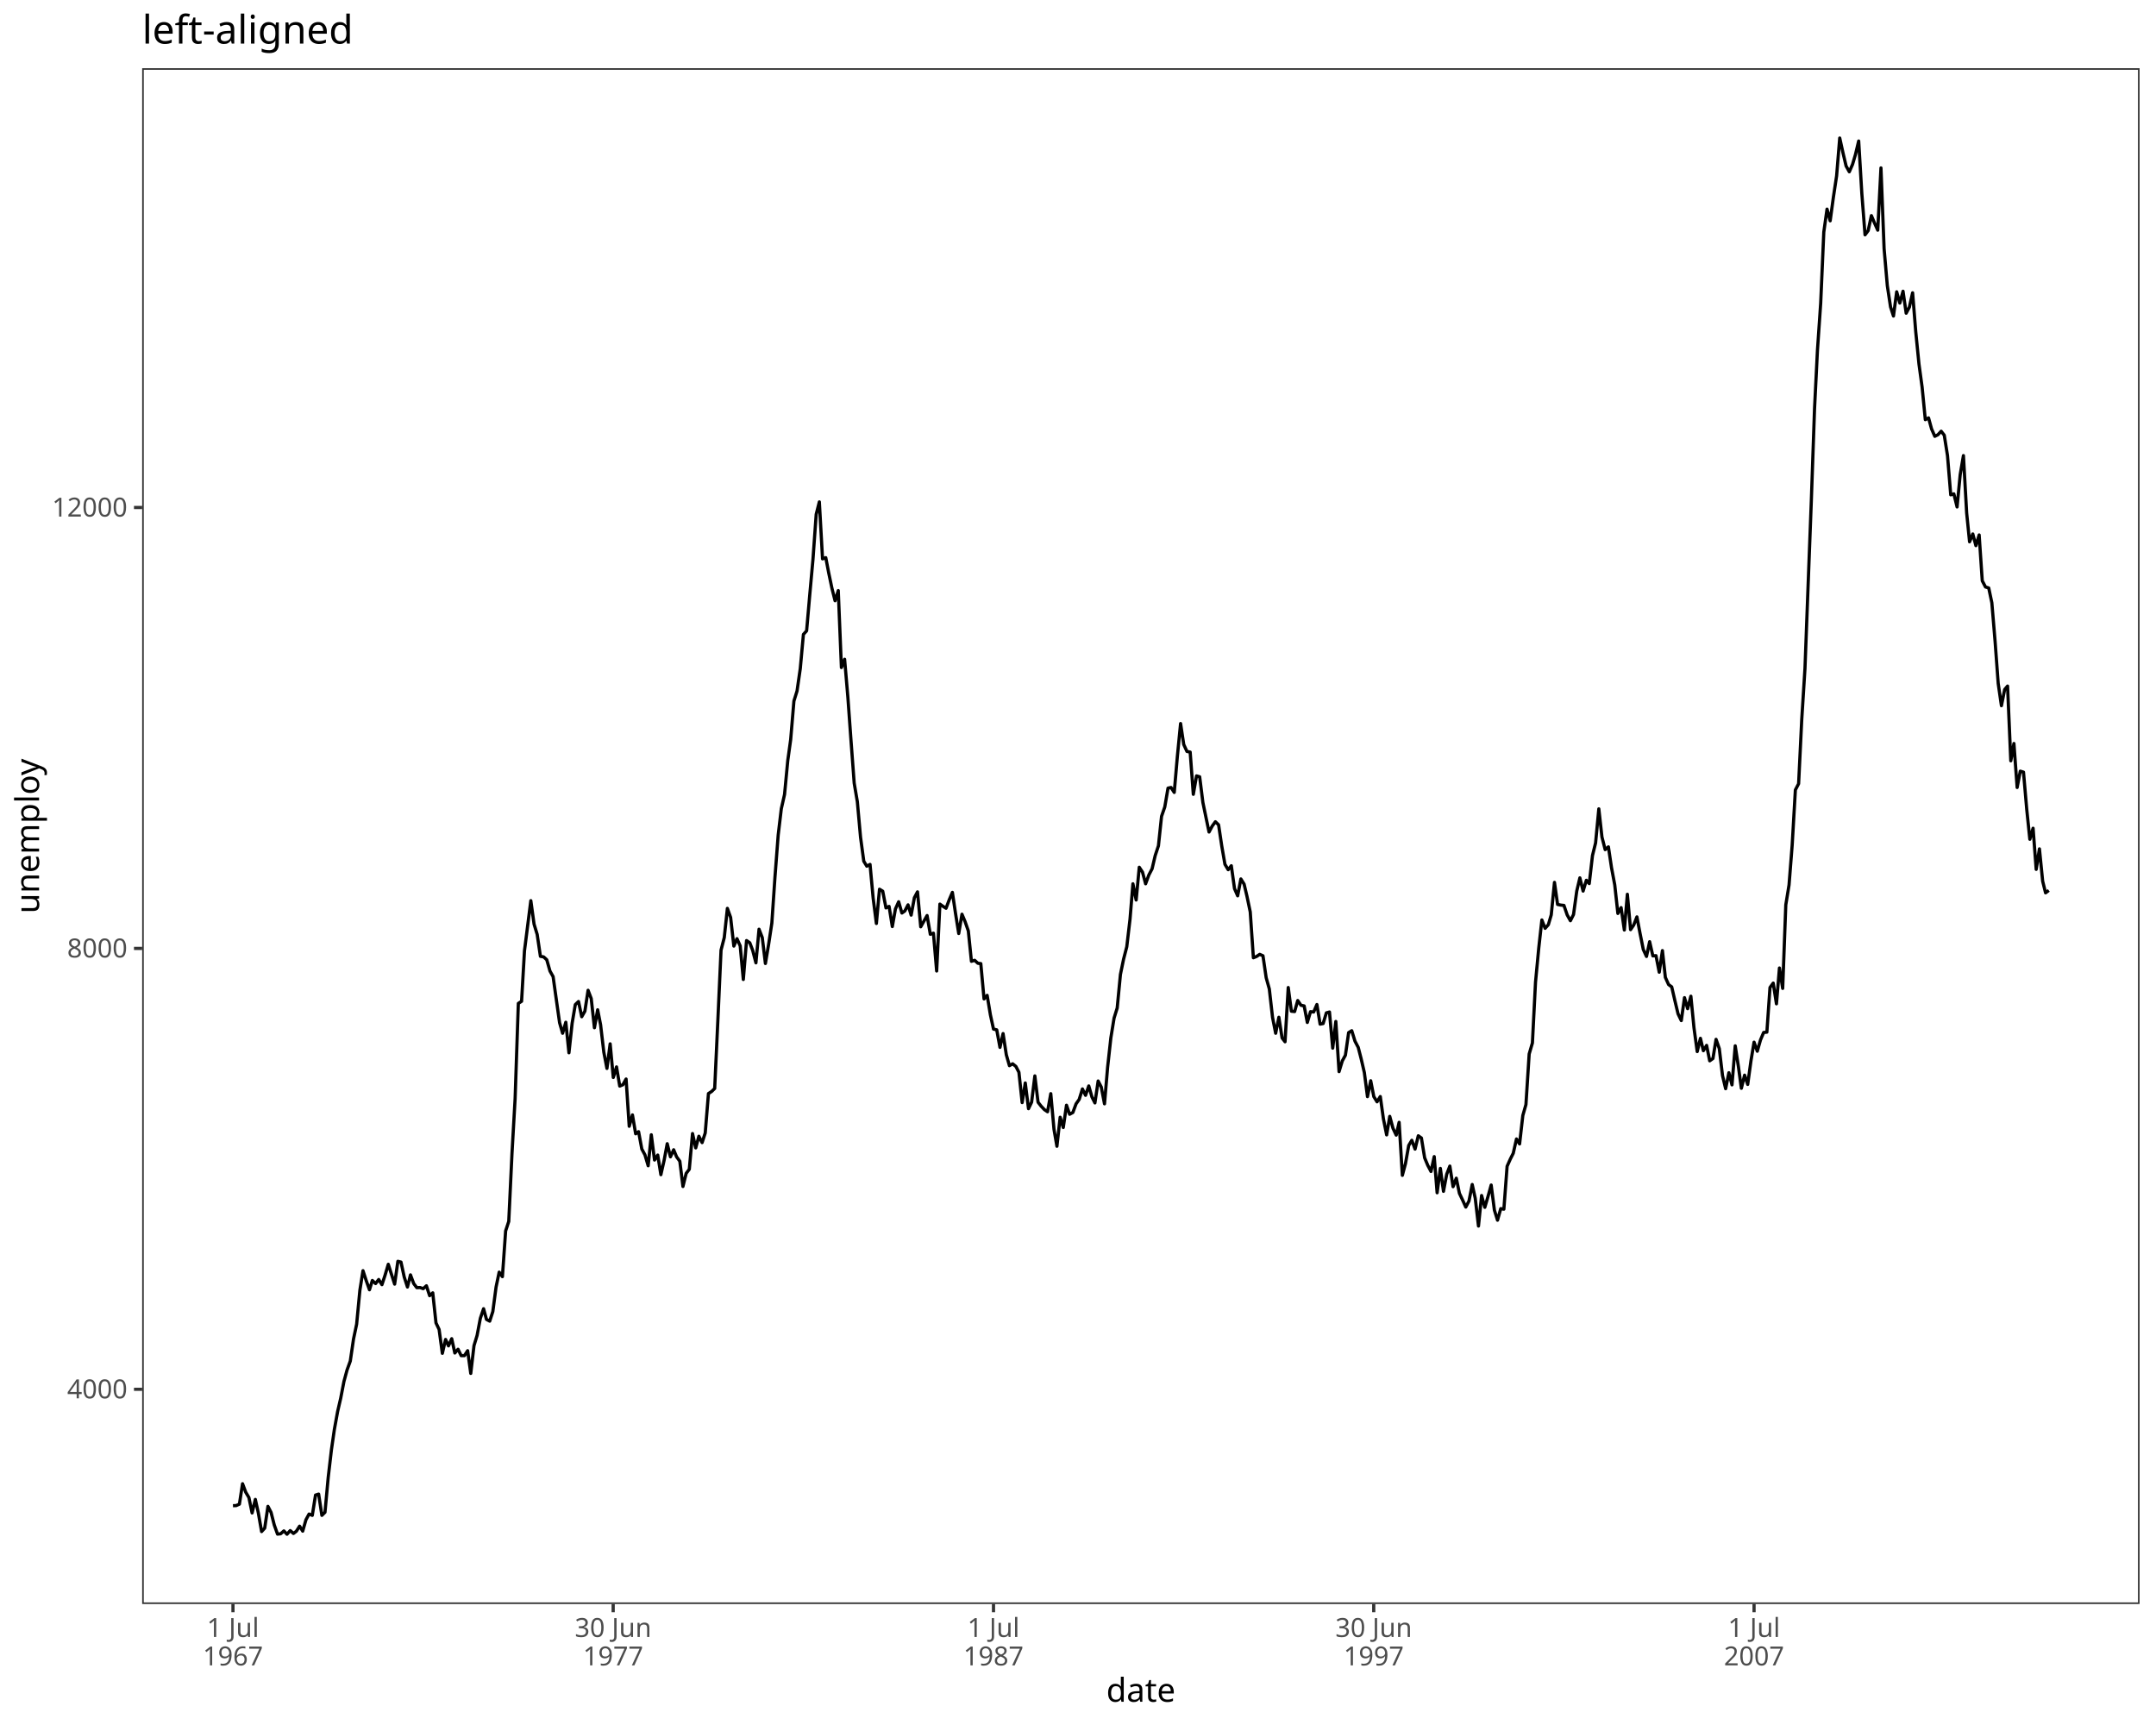
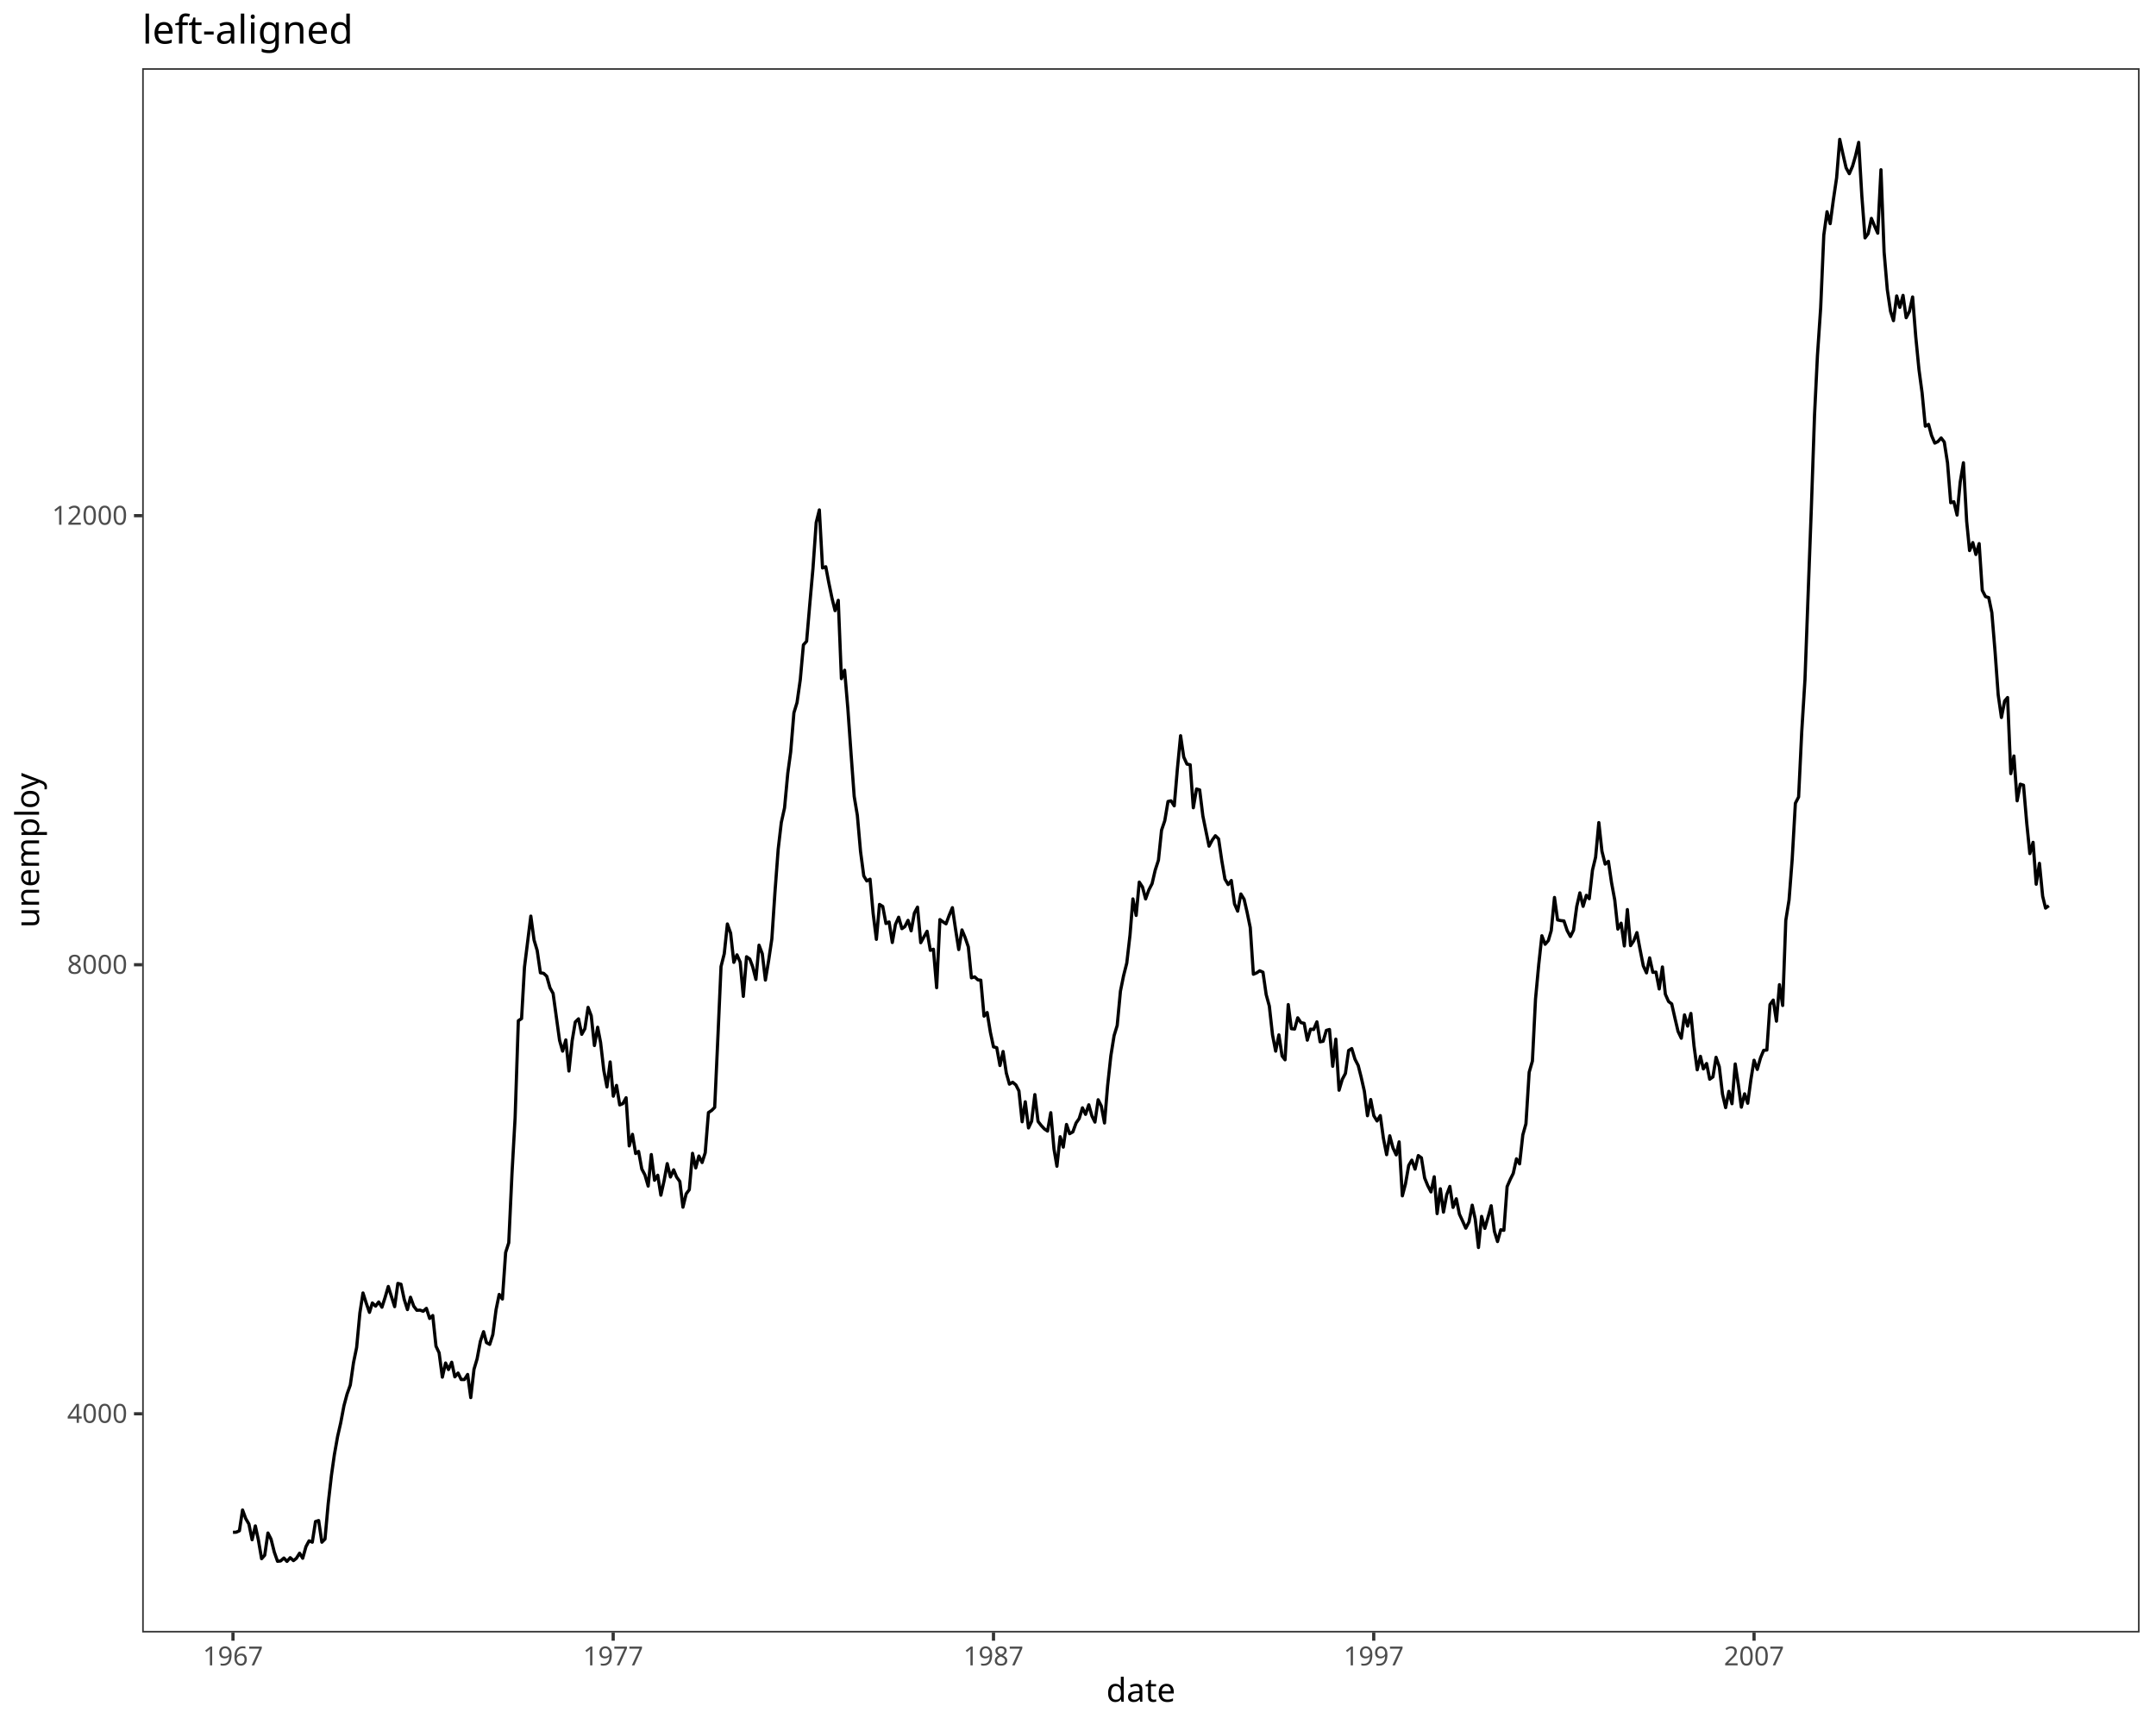
<svg xmlns="http://www.w3.org/2000/svg" class="svglite" data-engine-version="2.0" width="720.00pt" height="576.00pt" viewBox="0 0 720.00 576.00">
  <defs>
    <style type="text/css">
    .svglite line, .svglite polyline, .svglite polygon, .svglite path, .svglite rect, .svglite circle {
      fill: none;
      stroke: #000000;
      stroke-linecap: round;
      stroke-linejoin: round;
      stroke-miterlimit: 10.00;
    }
  </style>
  </defs>
  <rect width="100%" height="100%" style="stroke: none; fill: #FFFFFF;" />
  <defs>
    <clipPath id="cpMC4wMHw3MjAuMDB8MC4wMHw1NzYuMDA=">
      <rect x="0.00" y="0.00" width="720.00" height="576.00" />
    </clipPath>
  </defs>
  <g clip-path="url(#cpMC4wMHw3MjAuMDB8MC4wMHw1NzYuMDA=)">
    <rect x="0.00" y="0.00" width="720.00" height="576.00" style="stroke-width: 1.07; stroke: #FFFFFF; fill: #FFFFFF;" />
  </g>
  <defs>
-     <clipPath id="cpNDcuNDh8NzE0LjUyfDIyLjc4fDUzNS42MQ==">
-       <rect x="47.48" y="22.78" width="667.04" height="512.83" />
+     <clipPath id="cpNDcuNDh8NzE0LjUyfDIyLjc4fDU0NS4xMQ==">
+       <rect x="47.48" y="22.78" width="667.04" height="522.33" />
    </clipPath>
  </defs>
-   <g clip-path="url(#cpNDcuNDh8NzE0LjUyfDIyLjc4fDUzNS42MQ==)">
-     <rect x="47.48" y="22.78" width="667.04" height="512.83" style="stroke-width: 1.07; stroke: none; fill: #FFFFFF;" />
-     <polyline points="77.80,502.77 78.88,502.73 79.95,502.25 81.00,495.44 82.07,498.28 83.12,500.04 84.19,505.19 85.27,500.67 86.28,505.23 87.36,511.41 88.40,510.27 89.48,502.99 90.52,505.01 91.60,509.24 92.68,512.26 93.72,512.15 94.80,511.19 95.84,512.30 96.92,511.08 98.00,512.04 98.97,511.30 100.05,509.61 101.09,511.27 102.17,507.48 103.21,505.56 104.29,506.00 105.37,499.23 106.41,498.90 107.49,506.00 108.53,504.97 109.61,493.31 110.69,484.03 111.66,477.33 112.74,471.37 113.78,466.88 114.86,461.29 115.90,457.46 116.98,454.48 118.06,447.12 119.10,442.15 120.18,430.85 121.22,424.30 122.30,427.61 123.38,430.67 124.35,427.57 125.43,428.60 126.47,427.24 127.55,428.97 128.59,425.81 129.67,422.16 130.75,425.55 131.79,428.79 132.87,421.17 133.91,421.43 134.99,426.40 136.07,429.75 137.08,425.70 138.16,428.60 139.20,429.97 140.28,429.93 141.32,430.30 142.40,429.34 143.48,432.65 144.52,431.70 145.60,441.74 146.64,443.92 147.72,451.90 148.80,447.26 149.77,449.40 150.85,447.01 151.89,451.79 152.97,450.54 154.01,452.67 155.09,452.67 156.17,451.02 157.21,458.60 158.29,449.33 159.33,445.90 160.41,440.20 161.49,437.00 162.46,440.57 163.54,441.15 164.58,437.95 165.66,429.78 166.70,424.78 167.78,426.29 168.86,411.01 169.90,407.85 170.98,385.14 172.02,366.88 173.10,335.05 174.18,334.35 175.15,317.49 176.23,308.95 177.27,300.75 178.35,308.58 179.39,312.01 180.47,319.33 181.55,319.52 182.59,320.47 183.67,324.26 184.71,326.10 185.79,333.83 186.87,341.49 187.88,345.02 188.95,341.34 190.00,351.54 191.07,341.64 192.12,335.45 193.20,334.42 194.27,339.50 195.32,337.66 196.39,330.67 197.44,333.43 198.51,343.18 199.59,337.18 200.57,342.19 201.64,351.31 202.69,356.76 203.76,348.55 204.81,359.78 205.89,356.25 206.96,362.65 208.01,362.21 209.08,360.30 210.13,376.08 211.21,372.29 212.28,378.59 213.26,377.89 214.33,383.67 215.38,385.62 216.46,389.26 217.50,378.92 218.58,387.35 219.65,385.69 220.70,392.24 221.78,387.46 222.82,381.90 223.90,386.28 224.97,383.92 225.95,386.28 227.03,387.75 228.07,396.18 229.15,391.80 230.19,390.44 231.27,378.51 232.34,383.30 233.39,379.40 234.47,381.53 235.51,378.33 236.59,365.15 237.66,364.45 238.67,363.46 239.75,340.31 240.79,317.27 241.87,313.07 242.91,303.32 243.99,306.34 245.07,315.91 246.11,313.44 247.19,315.84 248.23,327.06 249.31,314.07 250.39,314.80 251.36,317.34 252.44,321.50 253.48,310.28 254.56,313.07 255.61,321.72 256.68,315.36 257.76,308.22 258.80,292.91 259.88,278.81 260.92,270.05 262.00,265.27 263.08,253.93 264.05,246.94 265.13,234.09 266.17,230.74 267.25,223.27 268.30,211.83 269.37,210.65 270.45,198.28 271.49,186.80 272.57,171.74 273.62,167.59 274.69,186.61 275.77,186.21 276.74,191.25 277.82,196.40 278.87,200.60 279.94,197.21 280.99,222.90 282.06,220.14 283.14,232.69 284.19,247.23 285.26,261.51 286.31,267.69 287.38,279.58 288.46,287.57 289.47,289.23 290.55,288.64 291.59,299.90 292.67,308.36 293.71,296.92 294.79,297.58 295.87,303.17 296.91,302.66 297.99,309.39 299.03,303.51 300.11,301.11 301.19,304.87 302.16,304.20 303.24,302.14 304.28,305.57 305.36,299.75 306.40,297.80 307.48,309.47 308.56,307.55 309.60,305.71 310.68,311.97 311.72,311.60 312.80,324.23 313.88,301.89 314.85,302.59 315.93,303.28 316.97,300.52 318.05,297.98 319.09,304.94 320.17,311.71 321.25,305.27 322.29,307.74 323.37,310.83 324.41,320.99 325.49,320.66 326.57,321.65 327.54,321.76 328.62,333.54 329.66,332.36 330.74,338.84 331.78,343.62 332.86,343.88 333.94,349.73 334.98,345.13 336.06,352.20 337.10,355.84 338.18,355.22 339.26,356.10 340.27,358.05 341.35,368.17 342.39,361.62 343.47,370.20 344.51,368.02 345.59,359.26 346.66,368.06 347.71,369.39 348.79,370.53 349.83,371.23 350.91,365.19 351.98,377.08 352.96,382.75 354.04,373.07 355.08,376.49 356.16,369.05 357.20,372.07 358.28,371.48 359.36,368.58 360.40,367.10 361.48,363.61 362.52,365.74 363.60,362.61 364.67,366.33 365.65,368.28 366.73,360.96 367.77,362.98 368.85,368.58 369.89,356.36 370.97,346.57 372.05,339.94 373.09,336.59 374.17,325.37 375.21,320.33 376.29,316.13 377.37,306.93 378.34,295.11 379.42,300.52 380.46,289.59 381.54,291.21 382.58,295.11 383.66,292.17 384.74,290.11 385.78,285.69 386.86,282.42 387.90,272.59 388.98,269.46 390.06,263.17 391.06,262.95 392.14,264.60 393.19,252.49 394.26,241.60 395.31,248.59 396.38,250.91 397.46,251.13 398.51,265.23 399.58,259.08 400.63,259.38 401.70,267.92 402.78,273.14 403.76,277.82 404.83,275.83 405.88,274.39 406.95,275.42 408.00,282.45 409.07,288.60 410.15,290.40 411.20,289.08 412.27,296.73 413.32,299.13 414.39,293.49 415.47,295.22 416.45,299.38 417.52,304.50 418.57,319.81 419.64,319.37 420.69,318.67 421.77,319.15 422.84,326.47 423.89,330.23 424.96,339.68 426.01,345.02 427.08,339.68 428.16,346.60 429.14,347.86 430.21,329.75 431.26,337.66 432.34,337.77 433.38,334.09 434.46,335.67 435.53,335.89 436.58,341.41 437.65,337.81 438.70,337.92 439.78,335.42 440.85,341.97 441.86,341.78 442.94,338.21 443.98,337.92 445.06,349.99 446.10,341.08 447.18,357.83 448.26,354.26 449.30,352.35 450.38,344.80 451.42,344.17 452.50,347.67 453.58,349.73 454.55,353.49 455.63,358.16 456.67,366.18 457.75,360.88 458.79,366.18 459.87,367.91 460.95,366.15 461.99,373.58 463.07,378.95 464.11,372.77 465.19,376.75 466.27,379.03 467.24,374.76 468.32,392.46 469.36,388.56 470.44,382.49 471.48,380.76 472.56,383.70 473.64,379.25 474.68,379.99 475.76,386.61 476.80,389.11 477.88,391.17 478.96,386.21 479.93,398.28 481.01,390.14 482.05,397.80 483.13,392.09 484.18,389.37 485.25,396.25 486.33,393.42 487.37,398.46 488.45,400.74 489.50,403.06 490.57,401.04 491.65,395.52 492.66,400.12 493.74,409.39 494.78,399.20 495.86,403.14 496.90,399.60 497.98,395.70 499.06,404.09 500.10,407.44 501.18,403.58 502.22,403.76 503.30,389.44 504.38,387.02 505.35,385.10 506.43,380.32 507.47,381.97 508.55,372.48 509.59,368.83 510.67,351.94 511.75,348.26 512.79,327.94 513.87,316.57 514.91,307.19 515.99,309.98 517.07,308.77 518.04,305.49 519.12,294.64 520.16,302.00 521.24,302.22 522.28,302.33 523.36,305.49 524.44,307.44 525.48,305.38 526.56,297.54 527.60,293.13 528.68,297.54 529.76,293.94 530.73,295.04 531.81,285.69 532.85,281.46 533.93,270.09 534.97,279.47 536.05,283.70 537.13,282.78 538.17,289.74 539.25,295.48 540.29,305.01 541.37,303.06 542.45,310.54 543.46,298.61 544.53,310.42 545.58,308.88 546.65,306.16 547.70,311.68 548.78,317.05 549.85,319.37 550.90,314.44 551.97,319.18 553.02,319.11 554.10,324.63 555.17,317.42 556.15,326.36 557.22,328.75 558.27,329.53 559.35,334.20 560.39,338.54 561.47,340.79 562.54,333.13 563.59,336.81 564.67,332.65 565.71,343.22 566.79,351.13 567.86,346.71 568.84,350.84 569.92,349.07 570.96,354.22 572.04,353.45 573.08,347.05 574.16,350.14 575.23,359.12 576.28,363.53 577.36,358.20 578.40,362.25 579.48,349.22 580.55,356.17 581.53,363.39 582.61,359.01 583.65,362.10 584.73,354.26 585.77,348.00 586.85,351.02 587.93,347.23 588.97,344.76 590.05,344.65 591.09,329.75 592.17,328.27 593.25,335.19 594.25,323.23 595.33,330.04 596.37,302.14 597.45,295.52 598.50,282.20 599.57,263.76 600.65,261.70 601.69,240.35 602.77,223.27 603.81,195.74 604.89,167.33 605.97,136.41 606.94,116.98 608.02,101.26 609.06,77.49 610.14,69.83 611.19,73.73 612.26,65.89 613.34,58.72 614.38,46.09 615.46,50.99 616.51,55.44 617.58,57.36 618.66,54.89 619.63,51.61 620.71,47.09 621.76,64.61 622.83,78.41 623.88,77.01 624.95,72.00 626.03,74.54 627.08,76.86 628.15,56.07 629.20,83.05 630.27,95.38 631.35,102.48 632.33,105.53 633.40,97.44 634.45,101.19 635.52,97.25 636.57,104.58 637.64,102.55 638.72,97.77 639.77,110.80 640.84,121.54 641.89,129.24 642.96,140.13 644.04,139.54 645.05,143.22 646.13,145.69 647.17,145.17 648.25,143.99 649.29,145.32 650.37,152.13 651.45,165.23 652.49,164.90 653.57,169.28 654.61,158.50 655.69,152.13 656.77,171.30 657.74,180.91 658.82,178.30 659.86,182.20 660.94,178.63 661.98,193.94 663.06,196.00 664.14,196.33 665.18,201.26 666.26,214.11 667.30,228.20 668.38,235.64 669.46,230.23 670.43,229.09 671.51,254.04 672.55,248.26 673.63,262.95 674.67,257.50 675.75,257.83 676.83,270.23 677.87,280.24 678.95,276.56 679.99,290.29 681.07,283.45 682.15,294.23 683.12,298.13 684.20,297.32 " style="stroke-width: 1.07; stroke-linecap: butt;" />
-     <rect x="47.48" y="22.78" width="667.04" height="512.83" style="stroke-width: 1.07; stroke: #333333;" />
+   <g clip-path="url(#cpNDcuNDh8NzE0LjUyfDIyLjc4fDU0NS4xMQ==)">
+     <rect x="47.48" y="22.78" width="667.04" height="522.33" style="stroke-width: 1.07; stroke: none; fill: #FFFFFF;" />
+     <polyline points="77.80,511.66 78.88,511.62 79.95,511.14 81.00,504.20 82.07,507.09 83.12,508.89 84.19,514.14 85.27,509.52 86.28,514.17 87.36,520.47 88.40,519.31 89.48,511.89 90.52,513.95 91.60,518.26 92.68,521.33 93.72,521.22 94.80,520.25 95.84,521.37 96.92,520.13 98.00,521.11 98.97,520.36 100.05,518.63 101.09,520.32 102.17,516.46 103.21,514.51 104.29,514.96 105.37,508.06 106.41,507.73 107.49,514.96 108.53,513.91 109.61,502.03 110.69,492.58 111.66,485.76 112.74,479.68 113.78,475.11 114.86,469.41 115.90,465.52 116.98,462.48 118.06,454.98 119.10,449.92 120.18,438.41 121.22,431.74 122.30,435.11 123.38,438.22 124.35,435.08 125.43,436.13 126.47,434.74 127.55,436.50 128.59,433.28 129.67,429.57 130.75,433.01 131.79,436.31 132.87,428.55 133.91,428.82 134.99,433.88 136.07,437.29 137.08,433.16 138.16,436.13 139.20,437.51 140.28,437.47 141.32,437.85 142.40,436.88 143.48,440.25 144.52,439.27 145.60,449.51 146.64,451.72 147.72,459.85 148.80,455.13 149.77,457.31 150.85,454.87 151.89,459.74 152.97,458.47 154.01,460.64 155.09,460.64 156.17,458.95 157.21,466.68 158.29,457.23 159.33,453.74 160.41,447.93 161.49,444.67 162.46,448.31 163.54,448.91 164.58,445.65 165.66,437.32 166.70,432.23 167.78,433.76 168.86,418.21 169.90,414.98 170.98,391.85 172.02,373.26 173.10,340.83 174.18,340.12 175.15,322.95 176.23,314.26 177.27,305.90 178.35,313.88 179.39,317.37 180.47,324.83 181.55,325.01 182.59,325.99 183.67,329.85 184.71,331.72 185.79,339.60 186.87,347.39 187.88,350.99 188.95,347.24 190.00,357.63 191.07,347.54 192.12,341.25 193.20,340.20 194.27,345.37 195.32,343.50 196.39,336.37 197.44,339.18 198.51,349.12 199.59,343.01 200.57,348.11 201.64,357.40 202.69,362.95 203.76,354.59 204.81,366.03 205.89,362.43 206.96,368.95 208.01,368.50 209.08,366.55 210.13,382.63 211.21,378.77 212.28,385.18 213.26,384.47 214.33,390.35 215.38,392.34 216.46,396.05 217.50,385.52 218.58,394.10 219.65,392.42 220.70,399.09 221.78,394.22 222.82,388.55 223.90,393.02 224.97,390.62 225.95,393.02 227.03,394.52 228.07,403.10 229.15,398.64 230.19,397.25 231.27,385.11 232.34,389.98 233.39,386.01 234.47,388.18 235.51,384.92 236.59,371.50 237.66,370.79 238.67,369.77 239.75,346.19 240.79,322.73 241.87,318.45 242.91,308.52 243.99,311.59 245.07,321.34 246.11,318.83 247.19,321.27 248.23,332.70 249.31,319.47 250.39,320.22 251.36,322.80 252.44,327.04 253.48,315.61 254.56,318.45 255.61,327.26 256.68,320.78 257.76,313.51 258.80,297.91 259.88,283.55 260.92,274.63 262.00,269.76 263.08,258.21 264.05,251.09 265.13,238.01 266.17,234.60 267.25,226.99 268.30,215.33 269.37,214.13 270.45,201.53 271.49,189.84 272.57,174.51 273.62,170.27 274.69,189.65 275.77,189.24 276.74,194.37 277.82,199.62 278.87,203.90 279.94,200.45 280.99,226.61 282.06,223.80 283.14,236.58 284.19,251.39 285.26,265.94 286.31,272.23 287.38,284.34 288.46,292.48 289.47,294.16 290.55,293.56 291.59,305.03 292.67,313.66 293.71,302.00 294.79,302.67 295.87,308.37 296.91,307.85 297.99,314.71 299.03,308.71 300.11,306.27 301.19,310.09 302.16,309.42 303.24,307.32 304.28,310.81 305.36,304.88 306.40,302.90 307.48,314.78 308.56,312.83 309.60,310.96 310.68,317.33 311.72,316.96 312.80,329.81 313.88,307.06 314.85,307.77 315.93,308.48 316.97,305.67 318.05,303.08 319.09,310.17 320.17,317.07 321.25,310.51 322.29,313.02 323.37,316.17 324.41,326.51 325.49,326.18 326.57,327.19 327.54,327.30 328.62,339.30 329.66,338.10 330.74,344.70 331.78,349.57 332.86,349.83 333.94,355.79 334.98,351.11 336.06,358.30 337.10,362.01 338.18,361.38 339.26,362.28 340.27,364.26 341.35,374.57 342.39,367.90 343.47,376.63 344.51,374.42 345.59,365.50 346.66,374.46 347.71,375.81 348.79,376.97 349.83,377.68 350.91,371.54 351.98,383.64 352.96,389.42 354.04,379.56 355.08,383.04 356.16,375.47 357.20,378.55 358.28,377.95 359.36,374.98 360.40,373.49 361.48,369.92 362.52,372.10 363.60,368.91 364.67,372.70 365.65,374.68 366.73,367.22 367.77,369.29 368.85,374.98 369.89,362.54 370.97,352.57 372.05,345.82 373.09,342.41 374.17,330.98 375.21,325.84 376.29,321.57 377.37,312.19 378.34,300.16 379.42,305.67 380.46,294.54 381.54,296.19 382.58,300.16 383.66,297.16 384.74,295.06 385.78,290.56 386.86,287.23 387.90,277.22 388.98,274.03 390.06,267.62 391.06,267.40 392.14,269.08 393.19,256.75 394.26,245.66 395.31,252.78 396.38,255.14 397.46,255.36 398.51,269.72 399.58,263.46 400.63,263.76 401.70,272.46 402.78,277.78 403.76,282.54 404.83,280.52 405.88,279.06 406.95,280.11 408.00,287.27 409.07,293.53 410.15,295.36 411.20,294.01 412.27,301.81 413.32,304.25 414.39,298.51 415.47,300.27 416.45,304.51 417.52,309.72 418.57,325.31 419.64,324.86 420.69,324.15 421.77,324.64 422.84,332.10 423.89,335.92 424.96,345.56 426.01,350.99 427.08,345.56 428.16,352.60 429.14,353.88 430.21,335.44 431.26,343.50 432.34,343.61 433.38,339.86 434.46,341.47 435.53,341.70 436.58,347.32 437.65,343.65 438.70,343.76 439.78,341.21 440.85,347.88 441.86,347.69 442.94,344.06 443.98,343.76 445.06,356.05 446.10,346.98 447.18,364.04 448.26,360.40 449.30,358.45 450.38,350.77 451.42,350.13 452.50,353.69 453.58,355.79 454.55,359.61 455.63,364.38 456.67,372.55 457.75,367.15 458.79,372.55 459.87,374.31 460.95,372.51 461.99,380.08 463.07,385.56 464.11,379.26 465.19,383.31 466.27,385.63 467.24,381.28 468.32,399.31 469.36,395.34 470.44,389.15 471.48,387.39 472.56,390.39 473.64,385.86 474.68,386.61 475.76,393.35 476.80,395.90 477.88,398.00 478.96,392.94 479.93,405.24 481.01,396.95 482.05,404.75 483.13,398.94 484.18,396.16 485.25,403.17 486.33,400.29 487.37,405.42 488.45,407.75 489.50,410.11 490.57,408.05 491.65,402.42 492.66,407.11 493.74,416.56 494.78,406.17 495.86,410.18 496.90,406.59 497.98,402.61 499.06,411.16 500.10,414.57 501.18,410.63 502.22,410.82 503.30,396.24 504.38,393.77 505.35,391.82 506.43,386.94 507.47,388.63 508.55,378.96 509.59,375.25 510.67,358.04 511.75,354.29 512.79,333.60 513.87,322.02 514.91,312.46 515.99,315.31 517.07,314.07 518.04,310.73 519.12,299.67 520.16,307.17 521.24,307.40 522.28,307.51 523.36,310.73 524.44,312.72 525.48,310.62 526.56,302.64 527.60,298.14 528.68,302.64 529.76,298.96 530.73,300.09 531.81,290.56 532.85,286.25 533.93,274.67 534.97,284.23 536.05,288.54 537.13,287.60 538.17,294.69 539.25,300.54 540.29,310.24 541.37,308.26 542.45,315.87 543.46,303.72 544.53,315.76 545.58,314.18 546.65,311.41 547.70,317.03 548.78,322.50 549.85,324.86 550.90,319.84 551.97,324.68 553.02,324.60 554.10,330.23 555.17,322.88 556.15,331.99 557.22,334.42 558.27,335.21 559.35,339.97 560.39,344.40 561.47,346.68 562.54,338.88 563.59,342.63 564.67,338.40 565.71,349.16 566.79,357.22 567.86,352.72 568.84,356.92 569.92,355.12 570.96,360.36 572.04,359.58 573.08,353.05 574.16,356.20 575.23,365.35 576.28,369.85 577.36,364.41 578.40,368.54 579.48,355.27 580.55,362.35 581.53,369.70 582.61,365.24 583.65,368.39 584.73,360.40 585.77,354.03 586.85,357.10 587.93,353.24 588.97,350.73 590.05,350.62 591.09,335.44 592.17,333.94 593.25,340.98 594.25,328.80 595.33,335.74 596.37,307.32 597.45,300.57 598.50,287.00 599.57,268.22 600.65,266.12 601.69,244.38 602.77,226.99 603.81,198.95 604.89,170.01 605.97,138.52 606.94,118.73 608.02,102.72 609.06,78.50 610.14,70.70 611.19,74.68 612.26,66.69 613.34,59.38 614.38,46.53 615.46,51.51 616.51,56.05 617.58,58.00 618.66,55.49 619.63,52.15 620.71,47.54 621.76,65.38 622.83,79.44 623.88,78.01 624.95,72.92 626.03,75.50 627.08,77.86 628.15,56.68 629.20,84.16 630.27,96.72 631.35,103.96 632.33,107.07 633.40,98.82 634.45,102.64 635.52,98.63 636.57,106.09 637.64,104.03 638.72,99.16 639.77,112.43 640.84,123.37 641.89,131.21 642.96,142.30 644.04,141.70 645.05,145.45 646.13,147.96 647.17,147.44 648.25,146.24 649.29,147.59 650.37,154.52 651.45,167.87 652.49,167.53 653.57,171.99 654.61,161.01 655.69,154.52 656.77,174.06 657.74,183.84 658.82,181.18 659.86,185.15 660.94,181.52 661.98,197.11 663.06,199.21 664.14,199.55 665.18,204.57 666.26,217.65 667.30,232.01 668.38,239.58 669.46,234.07 670.43,232.91 671.51,258.33 672.55,252.44 673.63,267.40 674.67,261.85 675.75,262.19 676.83,274.82 677.87,285.02 678.95,281.27 679.99,295.25 681.07,288.28 682.15,299.26 683.12,303.23 684.20,302.41 " style="stroke-width: 1.07; stroke-linecap: butt;" />
+     <rect x="47.48" y="22.78" width="667.04" height="522.33" style="stroke-width: 1.07; stroke: #333333;" />
  </g>
  <g clip-path="url(#cpMC4wMHw3MjAuMDB8MC4wMHw1NzYuMDA=)">
-     <text x="42.55" y="466.93" text-anchor="end" style="font-size: 8.80px; fill: #4D4D4D; font-family: sans;" textLength="19.58px" lengthAdjust="spacingAndGlyphs">4000</text>
-     <text x="42.55" y="319.71" text-anchor="end" style="font-size: 8.80px; fill: #4D4D4D; font-family: sans;" textLength="19.58px" lengthAdjust="spacingAndGlyphs">8000</text>
-     <text x="42.55" y="172.49" text-anchor="end" style="font-size: 8.80px; fill: #4D4D4D; font-family: sans;" textLength="24.47px" lengthAdjust="spacingAndGlyphs">12000</text>
-     <polyline points="44.74,463.90 47.48,463.90 " style="stroke-width: 1.07; stroke: #333333; stroke-linecap: butt;" />
-     <polyline points="44.74,316.68 47.48,316.68 " style="stroke-width: 1.07; stroke: #333333; stroke-linecap: butt;" />
-     <polyline points="44.74,169.46 47.48,169.46 " style="stroke-width: 1.07; stroke: #333333; stroke-linecap: butt;" />
-     <polyline points="77.80,538.35 77.80,535.61 " style="stroke-width: 1.07; stroke: #333333; stroke-linecap: butt;" />
-     <polyline points="204.77,538.35 204.77,535.61 " style="stroke-width: 1.07; stroke: #333333; stroke-linecap: butt;" />
-     <polyline points="331.78,538.35 331.78,535.61 " style="stroke-width: 1.07; stroke: #333333; stroke-linecap: butt;" />
-     <polyline points="458.76,538.35 458.76,535.61 " style="stroke-width: 1.07; stroke: #333333; stroke-linecap: butt;" />
-     <polyline points="585.77,538.35 585.77,535.61 " style="stroke-width: 1.07; stroke: #333333; stroke-linecap: butt;" />
-     <text x="77.80" y="546.60" text-anchor="middle" style="font-size: 8.80px; fill: #4D4D4D; font-family: sans;" textLength="21.04px" lengthAdjust="spacingAndGlyphs"> 1 Jul</text>
+     <text x="42.55" y="475.10" text-anchor="end" style="font-size: 8.80px; fill: #4D4D4D; font-family: sans;" textLength="19.58px" lengthAdjust="spacingAndGlyphs">4000</text>
+     <text x="42.55" y="325.16" text-anchor="end" style="font-size: 8.80px; fill: #4D4D4D; font-family: sans;" textLength="19.58px" lengthAdjust="spacingAndGlyphs">8000</text>
+     <text x="42.55" y="175.21" text-anchor="end" style="font-size: 8.80px; fill: #4D4D4D; font-family: sans;" textLength="24.47px" lengthAdjust="spacingAndGlyphs">12000</text>
+     <polyline points="44.74,472.08 47.48,472.08 " style="stroke-width: 1.07; stroke: #333333; stroke-linecap: butt;" />
+     <polyline points="44.74,322.13 47.48,322.13 " style="stroke-width: 1.07; stroke: #333333; stroke-linecap: butt;" />
+     <polyline points="44.74,172.18 47.48,172.18 " style="stroke-width: 1.07; stroke: #333333; stroke-linecap: butt;" />
+     <polyline points="77.80,547.85 77.80,545.11 " style="stroke-width: 1.07; stroke: #333333; stroke-linecap: butt;" />
+     <polyline points="204.77,547.85 204.77,545.11 " style="stroke-width: 1.07; stroke: #333333; stroke-linecap: butt;" />
+     <polyline points="331.78,547.85 331.78,545.11 " style="stroke-width: 1.07; stroke: #333333; stroke-linecap: butt;" />
+     <polyline points="458.76,547.85 458.76,545.11 " style="stroke-width: 1.07; stroke: #333333; stroke-linecap: butt;" />
+     <polyline points="585.77,547.85 585.77,545.11 " style="stroke-width: 1.07; stroke: #333333; stroke-linecap: butt;" />
    <text x="77.80" y="556.10" text-anchor="middle" style="font-size: 8.80px; fill: #4D4D4D; font-family: sans;" textLength="19.58px" lengthAdjust="spacingAndGlyphs">1967</text>
-     <text x="204.77" y="546.60" text-anchor="middle" style="font-size: 8.80px; fill: #4D4D4D; font-family: sans;" textLength="26.43px" lengthAdjust="spacingAndGlyphs">30 Jun</text>
    <text x="204.77" y="556.10" text-anchor="middle" style="font-size: 8.80px; fill: #4D4D4D; font-family: sans;" textLength="19.58px" lengthAdjust="spacingAndGlyphs">1977</text>
-     <text x="331.78" y="546.60" text-anchor="middle" style="font-size: 8.80px; fill: #4D4D4D; font-family: sans;" textLength="21.04px" lengthAdjust="spacingAndGlyphs"> 1 Jul</text>
    <text x="331.78" y="556.10" text-anchor="middle" style="font-size: 8.80px; fill: #4D4D4D; font-family: sans;" textLength="19.58px" lengthAdjust="spacingAndGlyphs">1987</text>
-     <text x="458.76" y="546.60" text-anchor="middle" style="font-size: 8.80px; fill: #4D4D4D; font-family: sans;" textLength="26.43px" lengthAdjust="spacingAndGlyphs">30 Jun</text>
    <text x="458.76" y="556.10" text-anchor="middle" style="font-size: 8.80px; fill: #4D4D4D; font-family: sans;" textLength="19.58px" lengthAdjust="spacingAndGlyphs">1997</text>
-     <text x="585.77" y="546.60" text-anchor="middle" style="font-size: 8.80px; fill: #4D4D4D; font-family: sans;" textLength="21.04px" lengthAdjust="spacingAndGlyphs"> 1 Jul</text>
    <text x="585.77" y="556.10" text-anchor="middle" style="font-size: 8.80px; fill: #4D4D4D; font-family: sans;" textLength="19.58px" lengthAdjust="spacingAndGlyphs">2007</text>
    <text x="381.00" y="568.24" text-anchor="middle" style="font-size: 11.00px; font-family: sans;" textLength="21.41px" lengthAdjust="spacingAndGlyphs">date</text>
-     <text transform="translate(13.05,279.20) rotate(-90)" text-anchor="middle" style="font-size: 11.00px; font-family: sans;" textLength="47.70px" lengthAdjust="spacingAndGlyphs">unemploy</text>
+     <text transform="translate(13.05,283.95) rotate(-90)" text-anchor="middle" style="font-size: 11.00px; font-family: sans;" textLength="47.70px" lengthAdjust="spacingAndGlyphs">unemploy</text>
    <text x="47.48" y="14.56" style="font-size: 13.20px; font-family: sans;" textLength="64.57px" lengthAdjust="spacingAndGlyphs">left-aligned</text>
  </g>
</svg>
